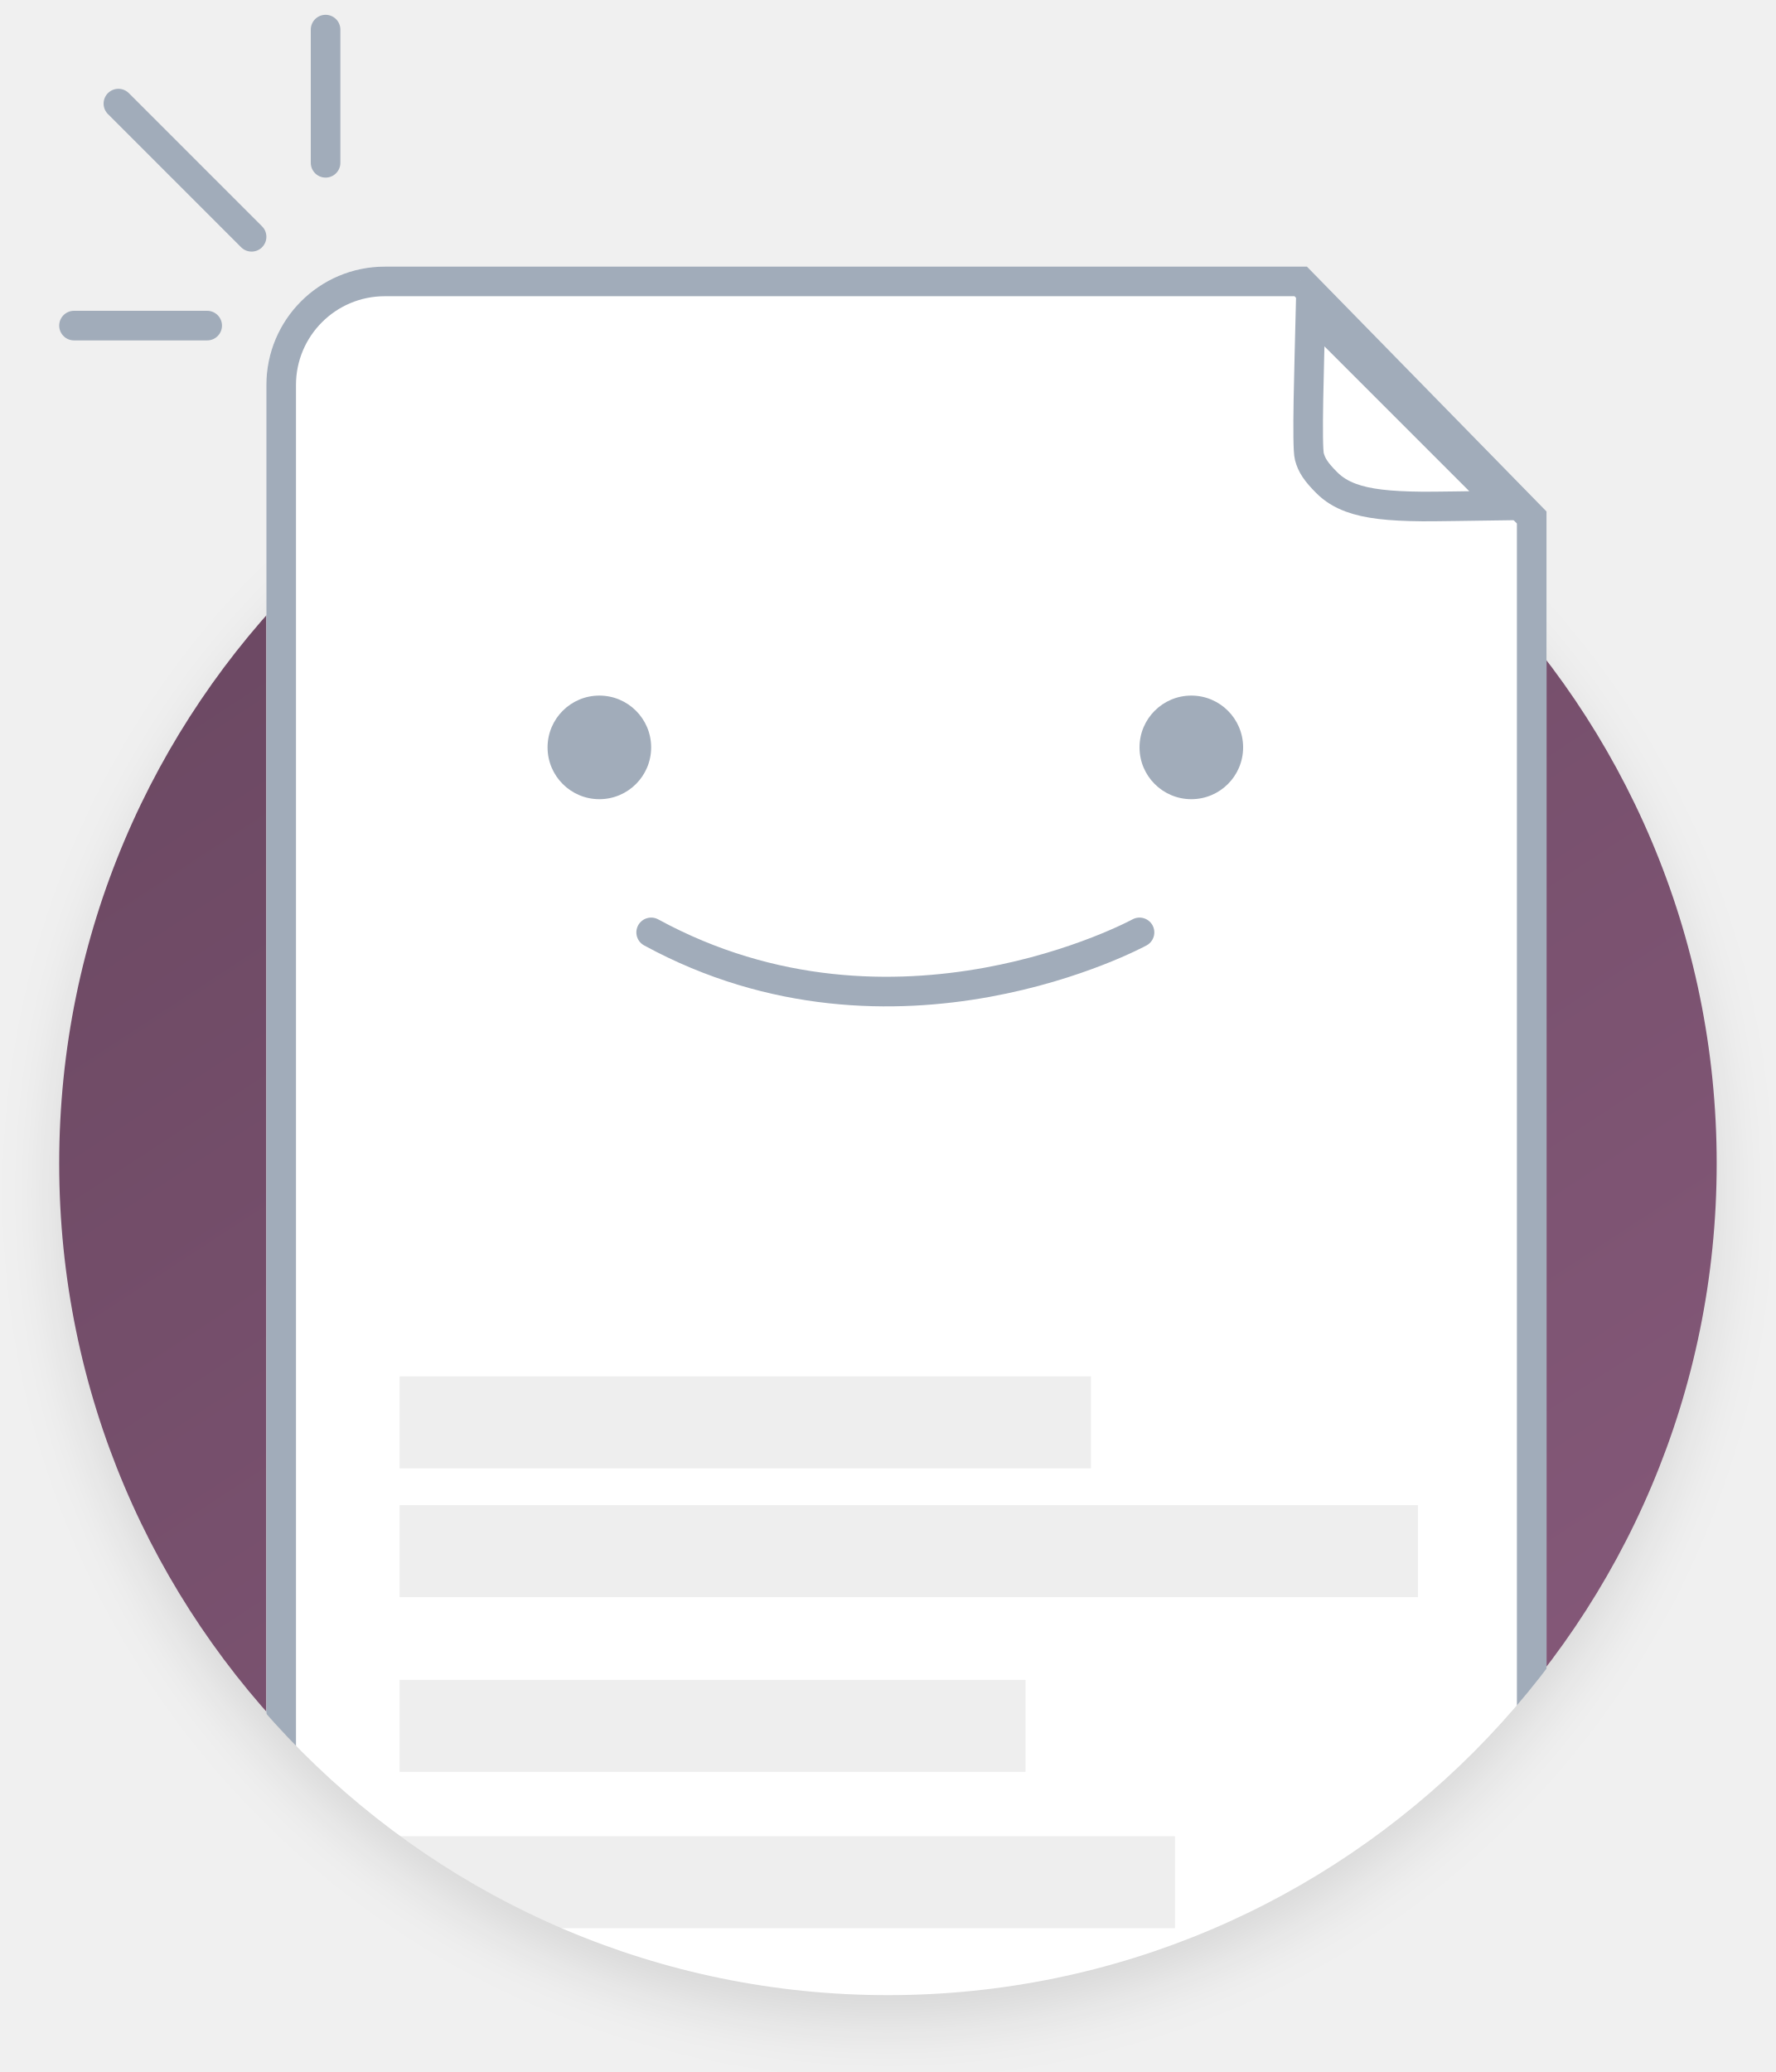
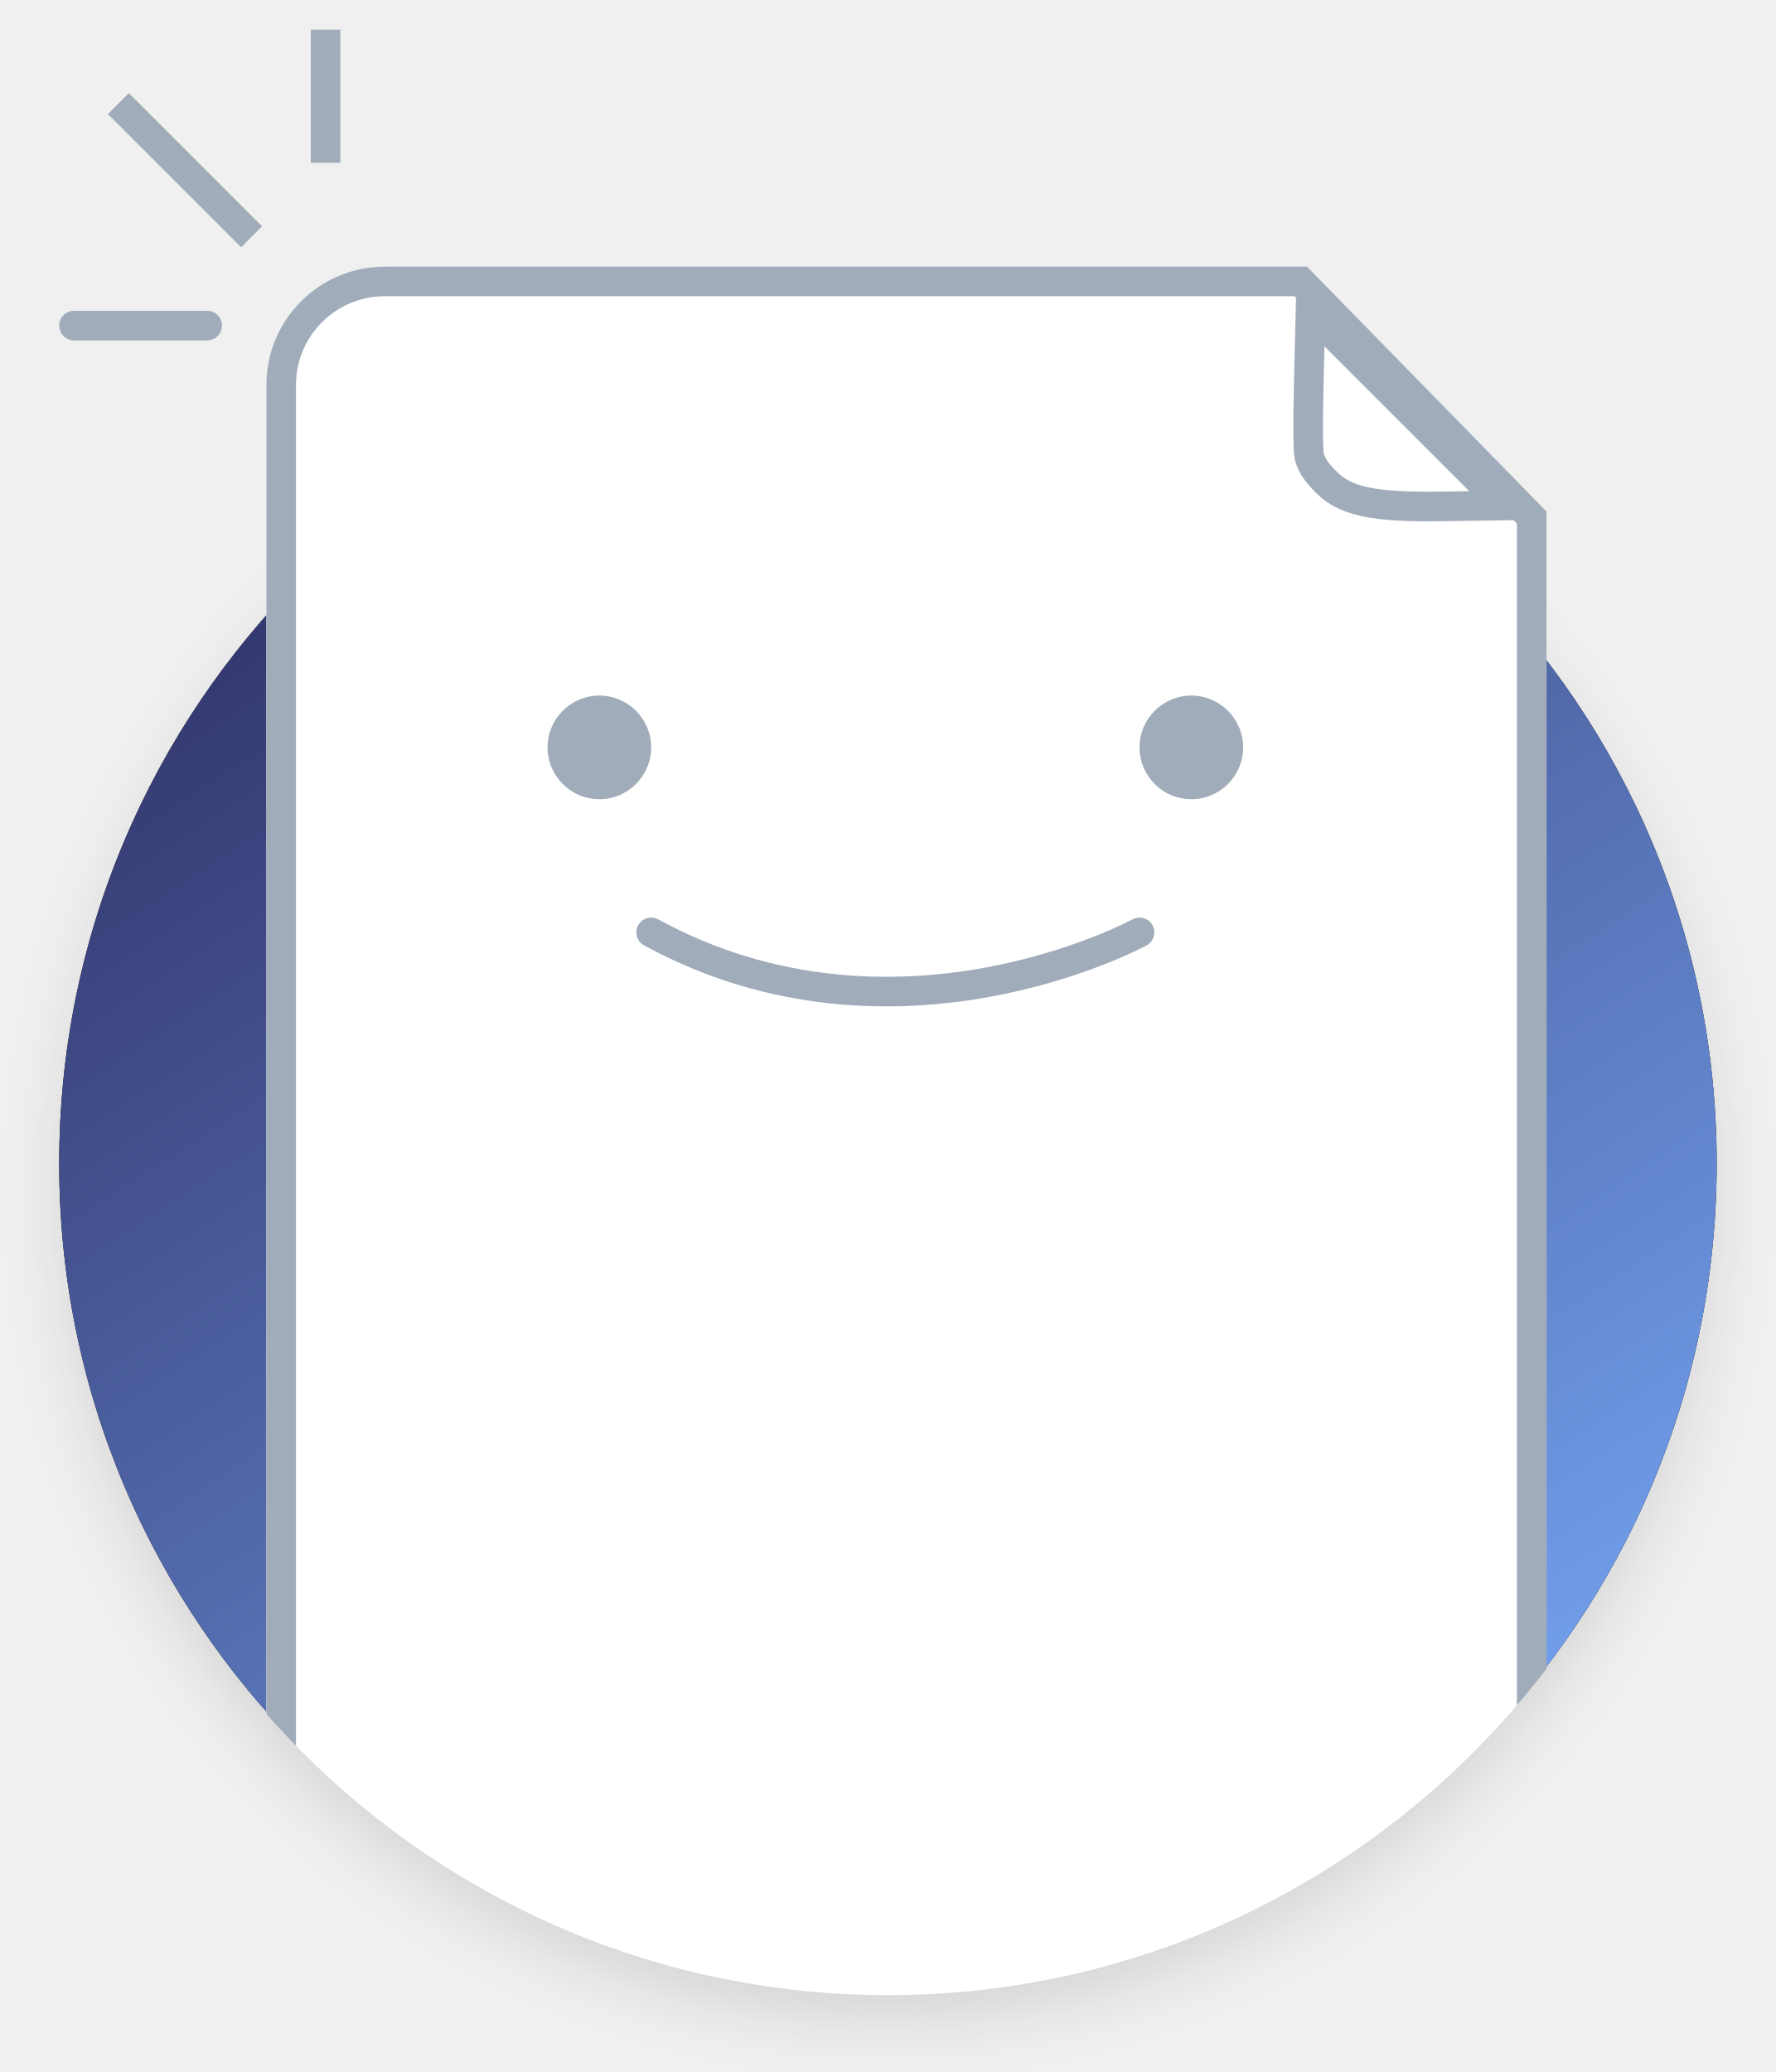
- <svg xmlns="http://www.w3.org/2000/svg" xmlns:xlink="http://www.w3.org/1999/xlink" width="120" height="140" viewBox="0 0 120 140">
-   <defs>
-     <linearGradient id="empty_state_file_happy-c" x1="91.284%" x2="25.707%" y1="100%" y2="0%">
-       <stop offset="0%" stop-color="#875A7B" />
-       <stop offset="100%" stop-color="#6B4862" />
-     </linearGradient>
-     <circle id="empty_state_file_happy-b" cx="56" cy="76.614" r="56" />
-     <filter id="empty_state_file_happy-a" width="112.5%" height="112.5%" x="-6.2%" y="-4.5%" filterUnits="objectBoundingBox">
-       <feOffset dy="2" in="SourceAlpha" result="shadowOffsetOuter1" />
-       <feGaussianBlur in="shadowOffsetOuter1" result="shadowBlurOuter1" stdDeviation="2" />
-       <feColorMatrix in="shadowBlurOuter1" values="0 0 0 0 0   0 0 0 0 0   0 0 0 0 0  0 0 0 0.106 0" />
-     </filter>
-     <path id="empty_state_file_happy-d" d="M56,122.807 C86.928,122.807 112,97.672 112,66.667 C112,59.661 112,37.438 112,0 L0,0 C0,23.774 0,45.996 0,66.667 C0,97.672 25.072,122.807 56,122.807 Z" />
-     <path id="empty_state_file_happy-f" d="M22,6.015 L84.315,6.015 L100.5,22.556 L100.5,114.83 L100.5,114.83 C100.5,124.218 92.889,131.83 83.5,131.83 L31,131.83 L31,131.83 C21.611,131.83 14,124.218 14,114.83 L14,14.015 L14,14.015 C14,9.597 17.582,6.015 22,6.015 Z" />
-   </defs>
-   <g fill="none" fill-rule="evenodd" transform="translate(4 2)">
-     <use fill="#000" filter="url(#empty_state_file_happy-a)" xlink:href="#empty_state_file_happy-b" />
-     <use fill="url(#empty_state_file_happy-c)" xlink:href="#empty_state_file_happy-b" />
-     <g transform="translate(0 10)">
-       <mask id="empty_state_file_happy-e" fill="#fff">
-         <use xlink:href="#empty_state_file_happy-d" />
-       </mask>
-       <g mask="url(#empty_state_file_happy-e)">
-         <use fill="#FFF" xlink:href="#empty_state_file_happy-f" />
-         <path stroke="#A1ACBA" stroke-width="2" d="M99.5,22.964 L83.894,7.015 L22,7.015 C18.134,7.015 15,10.149 15,14.015 L15,114.83 C15,123.666 22.163,130.83 31,130.83 L83.5,130.83 C92.337,130.83 99.5,123.666 99.5,114.83 L99.5,22.964 Z" />
-       </g>
-       <path stroke="#A1ACBA" stroke-width="2" d="M84.8,27.505 C87.406,25.022 91.415,21.266 91.788,20.627 C92.092,20.105 92.201,19.57 92.201,18.554 C92.201,17.921 92.06,17.314 91.766,16.678 C91.275,15.614 90.368,14.469 88.765,12.838 C88.239,12.302 86.319,10.445 84.8,8.968 L84.8,27.505 Z" mask="url(#empty_state_file_happy-e)" transform="rotate(135 88.5 18.226)" />
-       <g fill="#000" mask="url(#empty_state_file_happy-e)" opacity=".07">
-         <g transform="translate(23 81)">
-           <rect width="46.716" height="6.214" />
-           <rect width="68.812" height="6.214" y="8.7" />
-           <rect width="42.297" height="6.214" y="20.506" />
-           <rect width="52.398" height="6.214" y="31.07" />
+ <svg xmlns="http://www.w3.org/2000/svg" width="120" height="140" viewBox="0 0 120 140" fill="none">
+   <g clip-path="url(#clip0_68_2)">
+     <g filter="url(#filter0_d_68_2)">
+       <path d="M60 134.614C90.928 134.614 116 109.542 116 78.614C116 47.686 90.928 22.614 60 22.614C29.072 22.614 4 47.686 4 78.614C4 109.542 29.072 134.614 60 134.614Z" fill="black" />
+     </g>
+     <path d="M60 134.614C90.928 134.614 116 109.542 116 78.614C116 47.686 90.928 22.614 60 22.614C29.072 22.614 4 47.686 4 78.614C4 109.542 29.072 134.614 60 134.614Z" fill="url(#paint0_linear_68_2)" />
+     <mask id="mask0_68_2" style="mask-type:alpha" maskUnits="userSpaceOnUse" x="4" y="12" width="112" height="123">
+       <path d="M60 134.807C90.928 134.807 116 109.672 116 78.667C116 71.661 116 49.438 116 12H4C4 35.774 4 57.996 4 78.667C4 109.672 29.072 134.807 60 134.807Z" fill="white" />
+     </mask>
+     <g mask="url(#mask0_68_2)">
+       <path d="M26 18.015H88.315L104.5 34.556V126.83C104.5 136.218 96.889 143.83 87.5 143.83H35C25.611 143.83 18 136.218 18 126.83V26.015C18 21.597 21.582 18.015 26 18.015Z" fill="white" />
+       <path fill-rule="evenodd" clip-rule="evenodd" d="M103.5 34.964L87.894 19.015H26C22.134 19.015 19 22.149 19 26.015V126.83C19 135.666 26.163 142.83 35 142.83H87.5C96.337 142.83 103.5 135.666 103.5 126.83V34.964Z" stroke="#A1ACBA" stroke-width="2" />
+       <path fill-rule="evenodd" clip-rule="evenodd" d="M88.555 21.049C88.468 24.647 88.289 30.138 88.477 30.853C88.631 31.437 88.933 31.893 89.651 32.611C90.098 33.059 90.628 33.388 91.285 33.63C92.385 34.035 93.835 34.203 96.122 34.223C96.874 34.23 99.544 34.186 101.662 34.156L88.555 21.049Z" stroke="#A1ACBA" stroke-width="2" />
+       <g opacity="0.07">
+         <g opacity="0.07">
+           <path opacity="0.07" d="M73.716 93H27V99.214H73.716V93Z" fill="black" />
+           <path opacity="0.07" d="M95.812 101.7H27V107.914H95.812V101.7Z" fill="black" />
+           <path opacity="0.07" d="M69.297 113.506H27V119.72H69.297V113.506Z" fill="black" />
+           <path opacity="0.07" d="M79.398 124.07H27V130.284H79.398V124.07Z" fill="black" />
        </g>
      </g>
    </g>
-     <path stroke="#A1ACBA" stroke-linecap="round" stroke-width="2" d="M13 14L4 5M18 9L18 0M1 20L10 20" />
-     <g transform="translate(28.491 43.21)">
-       <path stroke="#A1ACBA" stroke-linecap="round" stroke-linejoin="round" stroke-width="2" d="M11.509,17.789 C28.009,26.789 44.509,17.789 44.509,17.789" />
-       <circle cx="48.009" cy="5.289" r="3.5" fill="#A1ACBA" />
-       <circle cx="8.009" cy="5.289" r="3.5" fill="#A1ACBA" />
-     </g>
+     <path d="M5 22H14M17 16L8 7L17 16ZM22 11V2V11Z" stroke="#A1ACBA" stroke-width="2" stroke-linecap="round" />
+     <path d="M44 62.999C60.5 71.999 77 62.999 77 62.999" stroke="#A1ACBA" stroke-width="2" stroke-linecap="round" stroke-linejoin="round" />
+     <path d="M80.5 53.999C82.433 53.999 84 52.432 84 50.499C84 48.566 82.433 46.999 80.5 46.999C78.567 46.999 77 48.566 77 50.499C77 52.432 78.567 53.999 80.5 53.999Z" fill="#A1ACBA" />
+     <path d="M40.5 53.999C42.433 53.999 44 52.432 44 50.499C44 48.566 42.433 46.999 40.5 46.999C38.567 46.999 37 48.566 37 50.499C37 52.432 38.567 53.999 40.5 53.999Z" fill="#A1ACBA" />
  </g>
+   <defs>
+     <filter id="filter0_d_68_2" x="0" y="20.614" width="120" height="120" filterUnits="userSpaceOnUse" color-interpolation-filters="sRGB">
+       <feFlood flood-opacity="0" result="BackgroundImageFix" />
+       <feColorMatrix in="SourceAlpha" type="matrix" values="0 0 0 0 0 0 0 0 0 0 0 0 0 0 0 0 0 0 127 0" result="hardAlpha" />
+       <feOffset dy="2" />
+       <feGaussianBlur stdDeviation="2" />
+       <feColorMatrix type="matrix" values="0 0 0 0 0 0 0 0 0 0 0 0 0 0 0 0 0 0 0.106 0" />
+       <feBlend mode="normal" in2="BackgroundImageFix" result="effect1_dropShadow_68_2" />
+       <feBlend mode="normal" in="SourceGraphic" in2="effect1_dropShadow_68_2" result="shape" />
+     </filter>
+     <linearGradient id="paint0_linear_68_2" x1="106.238" y1="134.614" x2="32.792" y2="22.614" gradientUnits="userSpaceOnUse">
+       <stop stop-color="#7BAFFF" />
+       <stop offset="1" stop-color="#303167" />
+     </linearGradient>
+     <clipPath id="clip0_68_2">
+       <rect width="120" height="140" fill="white" />
+     </clipPath>
+   </defs>
</svg>
